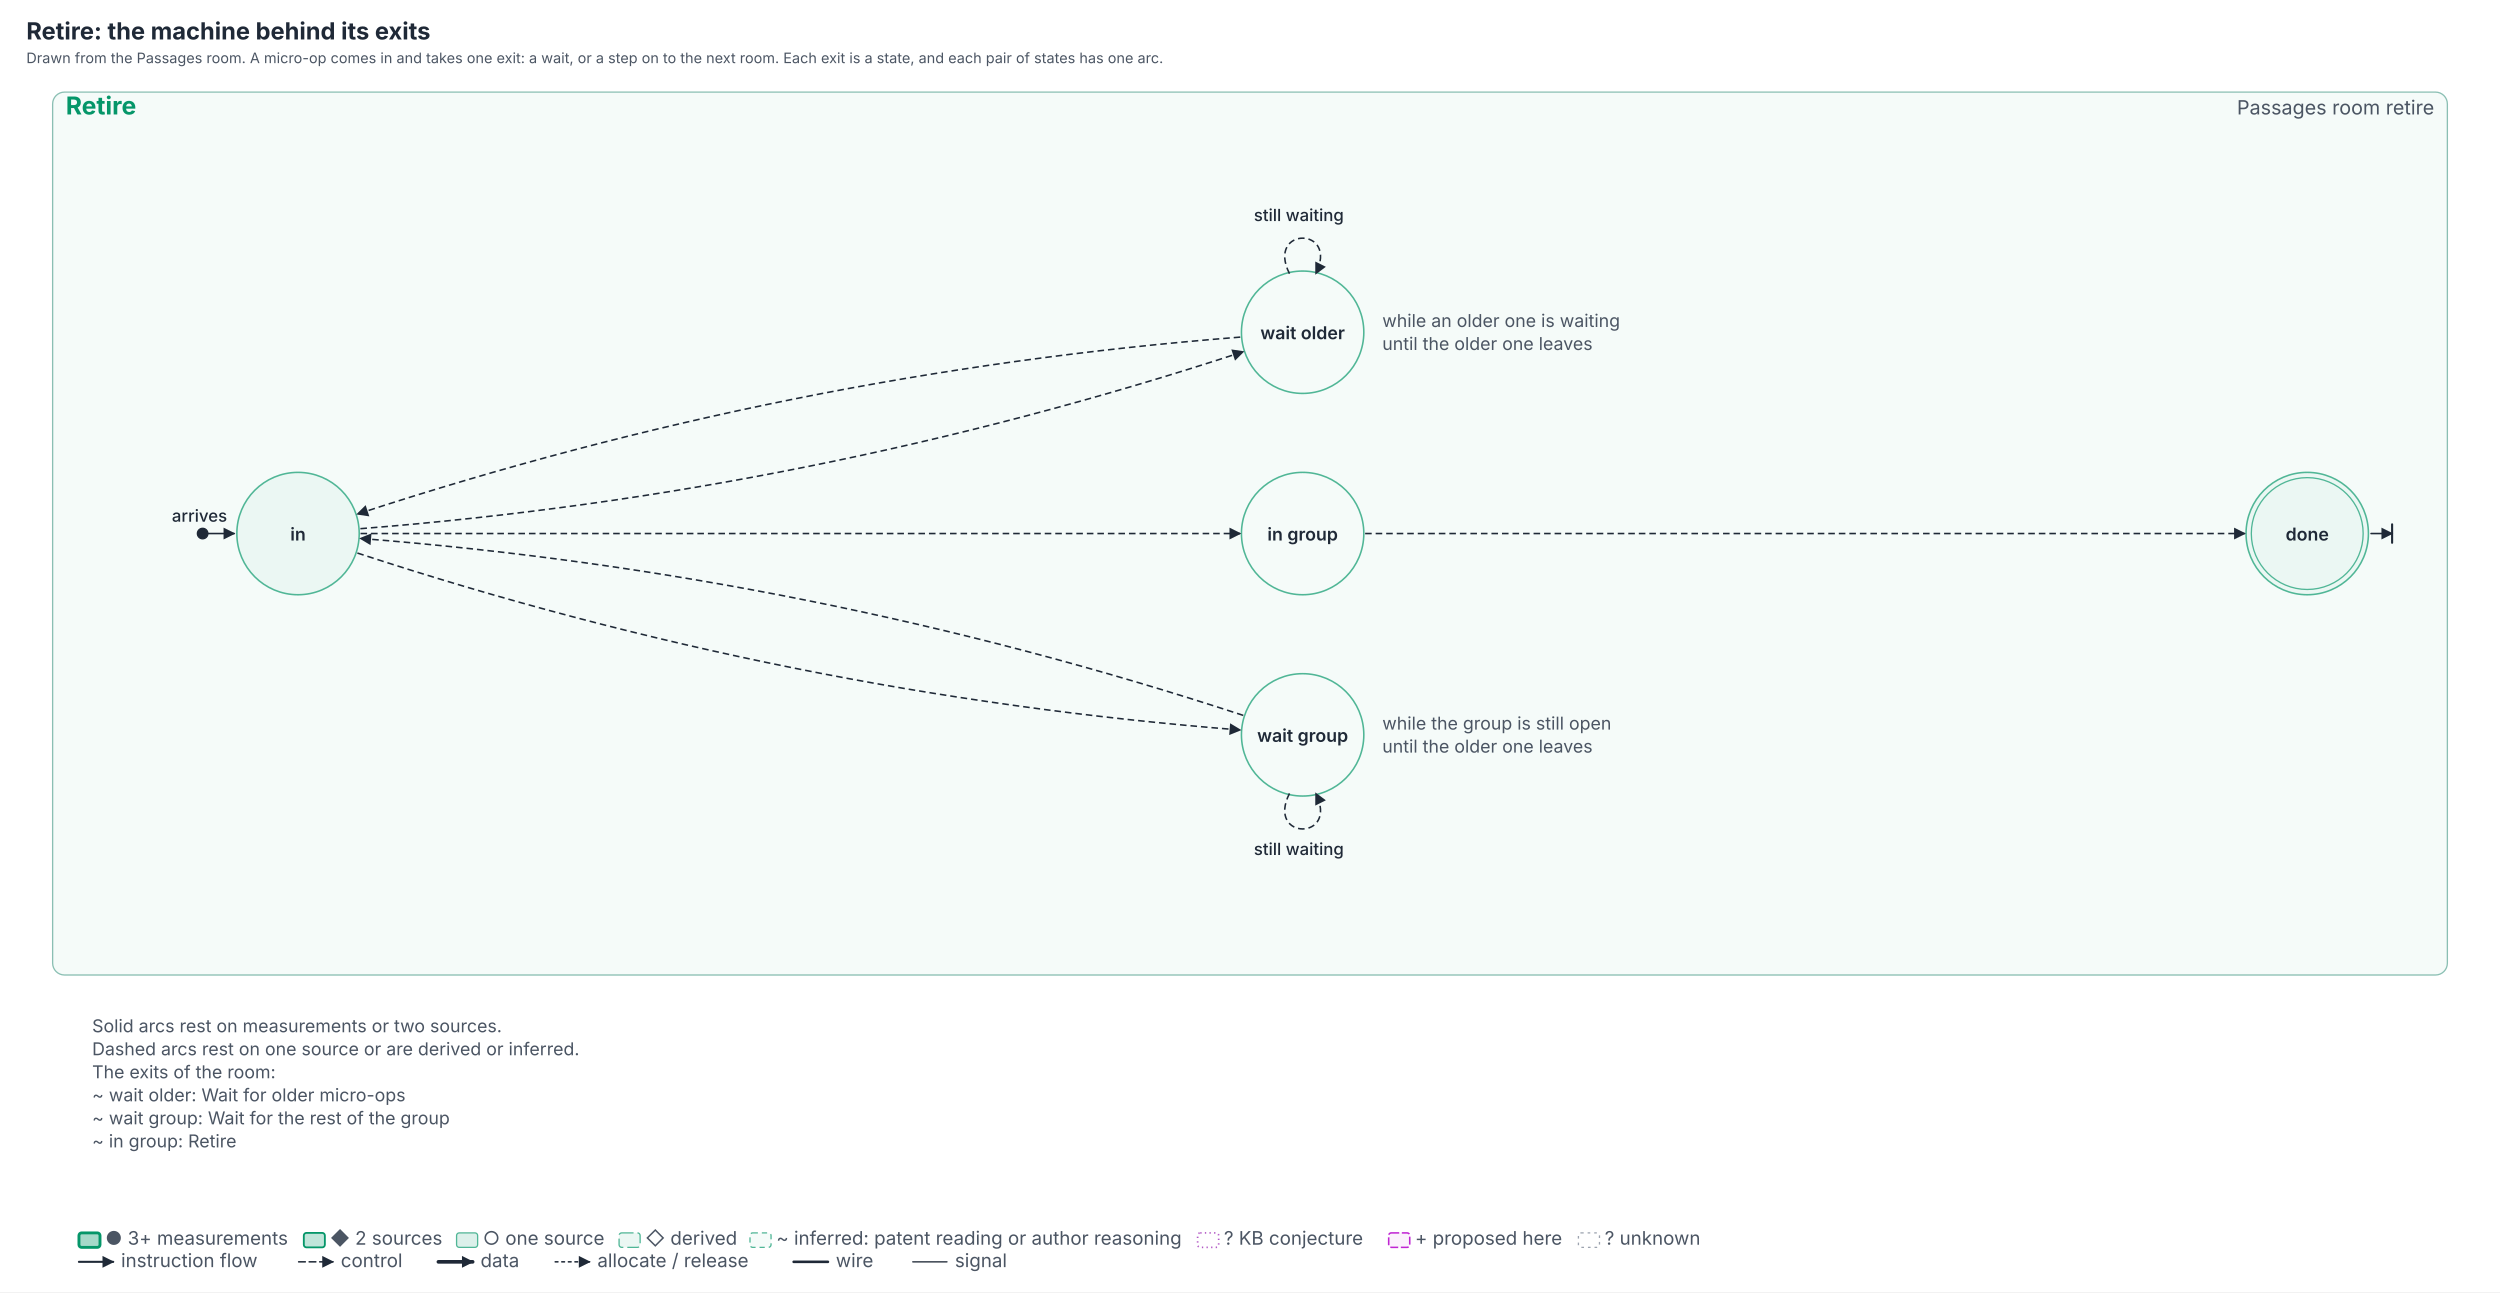
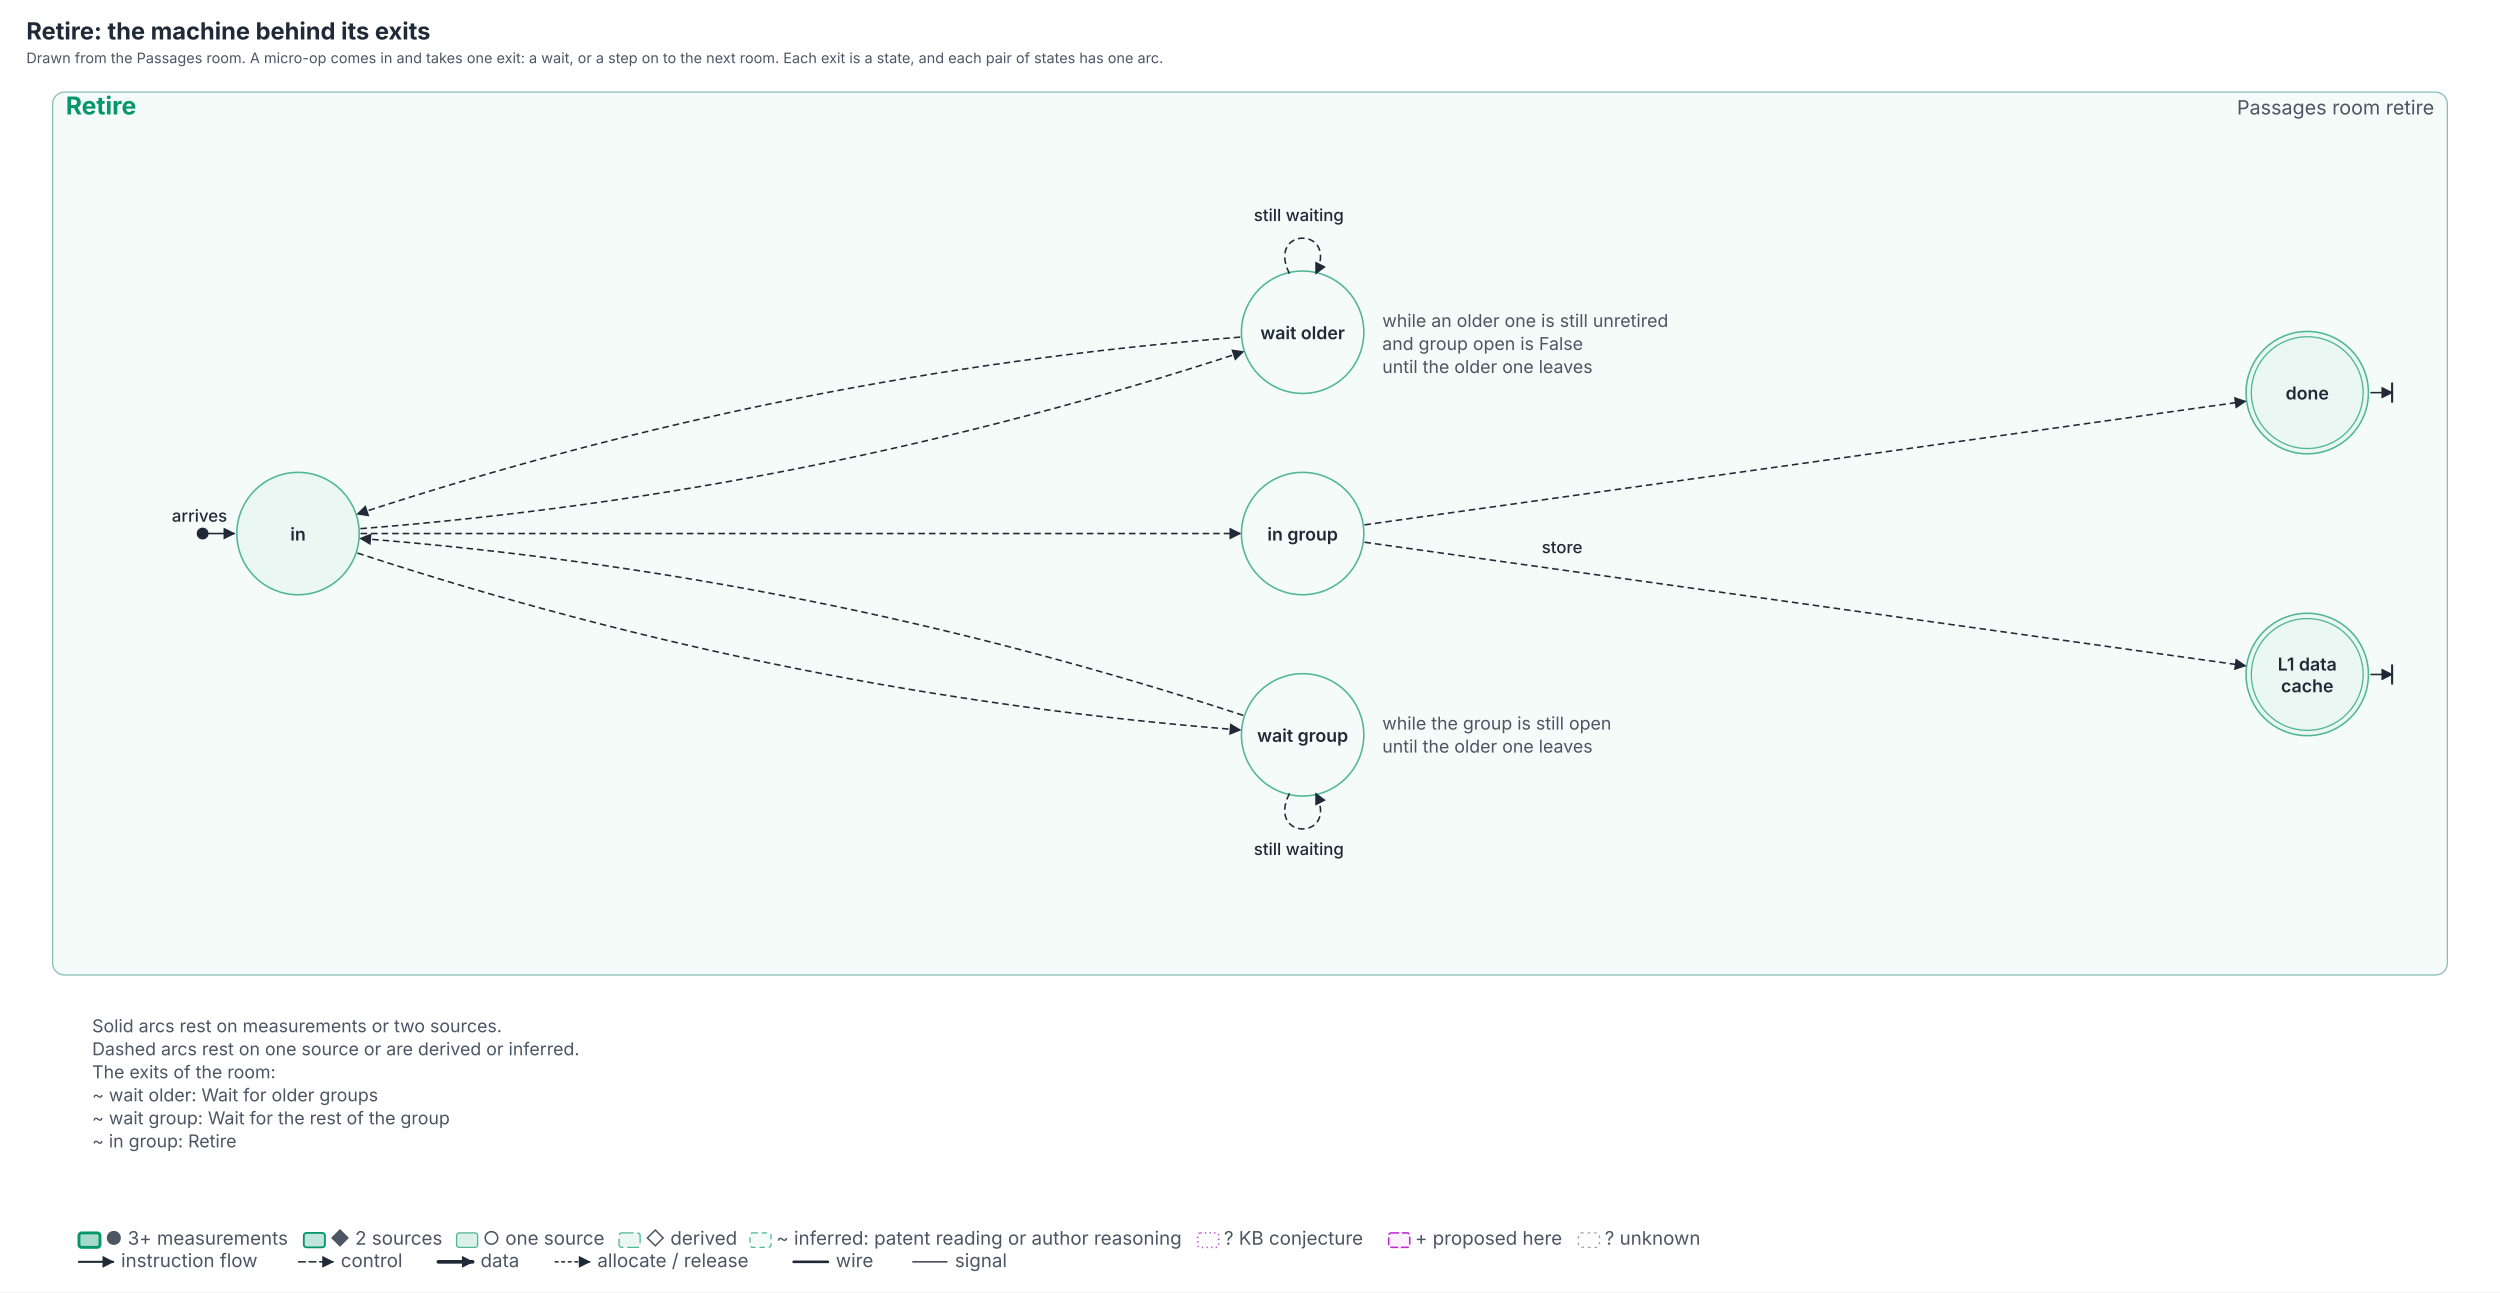
<svg xmlns="http://www.w3.org/2000/svg" viewBox="0 0 1900 982.0" width="1900" height="982.0" role="img" aria-label="Retire: the machine behind its exits" font-family="Inter, 'Helvetica Neue', Arial, sans-serif" data-kinds="fsm">
  <defs>
    <marker id="arrow" viewBox="0 0 10 10" refX="9" refY="5" markerWidth="9" markerHeight="9" markerUnits="userSpaceOnUse" orient="auto-start-reverse">
      <path d="M0,0 L10,5 L0,10 z" fill="#1f2937" />
    </marker>
    <marker id="arrowrev" viewBox="0 0 10 10" refX="1" refY="5" markerWidth="9" markerHeight="9" markerUnits="userSpaceOnUse" orient="auto-start-reverse">
      <path d="M10,0 L0,5 L10,10 z" fill="#1f2937" />
    </marker>
  </defs>
  <rect x="0" y="0" width="1900" height="982.0" fill="#ffffff" />
  <text x="20" y="30" font-family="Inter, 'Helvetica Neue', Arial, sans-serif" font-size="18" font-weight="700" fill="#1f2937">Retire: the machine behind its exits</text>
  <text x="20" y="48" font-family="Inter, 'Helvetica Neue', Arial, sans-serif" font-size="11" fill="#4b5563">Drawn from the Passages room. A micro-op comes in and takes one exit: a wait, or a step on to the next room. Each exit is a state, and each pair of states has one arc.</text>
  <rect x="40.0" y="70.0" width="1820.0" height="671.0" rx="9" fill="#f5fbf9" stroke="#8abfb3" stroke-width="1" />
  <text x="50.0" y="87.0" font-family="Inter, 'Helvetica Neue', Arial, sans-serif" font-size="18.75" font-weight="700" fill="#059669" text-anchor="start">Retire</text>
  <text x="1850.0" y="87.0" font-family="Inter, 'Helvetica Neue', Arial, sans-serif" font-size="15" font-weight="400" fill="#4b5563" text-anchor="end">Passages room retire</text>
  <circle cx="226.5" cy="405.5" r="46.5" fill="#ebf7f3" stroke="#50b696" stroke-width="1.2" />
  <circle cx="990.0" cy="252.5" r="46.5" fill="#f5fbf9" stroke="#50b696" stroke-width="1.2" />
  <circle cx="990.0" cy="405.5" r="46.5" fill="#f5fbf9" stroke="#50b696" stroke-width="1.2" />
  <circle cx="990.0" cy="558.5" r="46.5" fill="#f5fbf9" stroke="#50b696" stroke-width="1.2" />
-   <circle cx="1753.5" cy="405.5" r="46.5" fill="#ebf7f3" stroke="#50b696" stroke-width="1.2" />
-   <circle cx="1753.5" cy="405.5" r="42.5" fill="none" stroke="#50b696" stroke-width="1" />
+   <circle cx="1753.5" cy="298.4" r="46.5" fill="#ebf7f3" stroke="#50b696" stroke-width="1.2" />
+   <circle cx="1753.5" cy="298.4" r="42.5" fill="none" stroke="#50b696" stroke-width="1" />
+   <circle cx="1753.5" cy="512.6" r="46.5" fill="#ebf7f3" stroke="#50b696" stroke-width="1.2" />
+   <circle cx="1753.5" cy="512.6" r="42.5" fill="none" stroke="#50b696" stroke-width="1" />
  <circle cx="154.0" cy="405.5" r="4" fill="#1f2937" stroke="#1f2937" stroke-width="1" />
-   <polyline points="1802.0,405.5 1818.0,405.5" fill="none" stroke="#1f2937" stroke-width="1.2" marker-end="url(#arrow)" stroke-linejoin="round" stroke-linecap="round" />
-   <polyline points="1818.0,398.5 1818.0,412.5" fill="none" stroke="#1f2937" stroke-width="1.6" stroke-linejoin="round" stroke-linecap="round" />
+   <polyline points="1802.0,298.4 1818.0,298.4" fill="none" stroke="#1f2937" stroke-width="1.2" marker-end="url(#arrow)" stroke-linejoin="round" stroke-linecap="round" />
+   <polyline points="1818.0,291.4 1818.0,305.4" fill="none" stroke="#1f2937" stroke-width="1.6" stroke-linejoin="round" stroke-linecap="round" />
+   <polyline points="1802.0,512.6 1818.0,512.6" fill="none" stroke="#1f2937" stroke-width="1.2" marker-end="url(#arrow)" stroke-linejoin="round" stroke-linecap="round" />
+   <polyline points="1818.0,505.6 1818.0,519.6" fill="none" stroke="#1f2937" stroke-width="1.6" stroke-linejoin="round" stroke-linecap="round" />
  <polyline points="158.0,405.5 178.0,405.5" fill="none" stroke="#1f2937" stroke-width="1.2" marker-end="url(#arrow)" stroke-linejoin="round" stroke-linecap="round" />
  <path d="M 273.9,401.8 Q 617.4,374.8 944.9,267.3" fill="none" stroke="#1f2937" stroke-width="1.2" stroke-dasharray="5 3" marker-end="url(#arrow)" />
  <path d="M 274.0,405.5 Q 608.2,405.5 942.5,405.5" fill="none" stroke="#1f2937" stroke-width="1.2" stroke-dasharray="5 3" marker-end="url(#arrow)" />
  <path d="M 271.6,420.3 Q 599.1,527.8 942.6,554.8" fill="none" stroke="#1f2937" stroke-width="1.2" stroke-dasharray="5 3" marker-end="url(#arrow)" />
-   <path d="M 1037.5,405.5 Q 1371.8,405.5 1706.0,405.5" fill="none" stroke="#1f2937" stroke-width="1.2" stroke-dasharray="5 3" marker-end="url(#arrow)" />
+   <path d="M 1037.0,398.9 Q 1371.8,351.9 1706.5,305.0" fill="none" stroke="#1f2937" stroke-width="1.2" stroke-dasharray="5 3" marker-end="url(#arrow)" />
+   <path d="M 1037.0,412.1 Q 1371.8,459.0 1706.5,506.0" fill="none" stroke="#1f2937" stroke-width="1.2" stroke-dasharray="5 3" marker-end="url(#arrow)" />
  <path d="M 980.0,208.0 C 962.0,172.0 1018.0,172.0 1000.0,208.0" fill="none" stroke="#1f2937" stroke-width="1.2" stroke-dasharray="5 3" marker-end="url(#arrow)" />
  <path d="M 942.6,256.2 Q 599.1,283.2 271.6,390.7" fill="none" stroke="#1f2937" stroke-width="1.2" stroke-dasharray="5 3" marker-end="url(#arrow)" />
  <path d="M 980.0,603.0 C 962.0,639.0 1018.0,639.0 1000.0,603.0" fill="none" stroke="#1f2937" stroke-width="1.2" stroke-dasharray="5 3" marker-end="url(#arrow)" />
  <path d="M 944.9,543.7 Q 617.4,436.2 273.9,409.2" fill="none" stroke="#1f2937" stroke-width="1.2" stroke-dasharray="5 3" marker-end="url(#arrow)" />
  <text x="226.5" y="410.8" font-family="Inter, 'Helvetica Neue', Arial, sans-serif" font-size="13.5" font-weight="600" fill="#1f2937" text-anchor="middle">in</text>
  <text x="990.0" y="257.8" font-family="Inter, 'Helvetica Neue', Arial, sans-serif" font-size="13.5" font-weight="600" fill="#1f2937" text-anchor="middle">wait older</text>
  <text x="990.0" y="410.8" font-family="Inter, 'Helvetica Neue', Arial, sans-serif" font-size="13.5" font-weight="600" fill="#1f2937" text-anchor="middle">in group</text>
  <text x="990.0" y="563.8" font-family="Inter, 'Helvetica Neue', Arial, sans-serif" font-size="13.5" font-weight="600" fill="#1f2937" text-anchor="middle">wait group</text>
-   <text x="1753.5" y="410.8" font-family="Inter, 'Helvetica Neue', Arial, sans-serif" font-size="13.5" font-weight="600" fill="#1f2937" text-anchor="middle">done</text>
+   <text x="1753.5" y="303.6" font-family="Inter, 'Helvetica Neue', Arial, sans-serif" font-size="13.5" font-weight="600" fill="#1f2937" text-anchor="middle">done</text>
+   <text x="1753.5" y="509.6" font-family="Inter, 'Helvetica Neue', Arial, sans-serif" font-size="13.5" font-weight="600" fill="#1f2937" text-anchor="middle">L1 data</text>
+   <text x="1753.5" y="526.1" font-family="Inter, 'Helvetica Neue', Arial, sans-serif" font-size="13.5" font-weight="600" fill="#1f2937" text-anchor="middle">cache</text>
  <text x="130.6" y="396.5" font-family="Inter, 'Helvetica Neue', Arial, sans-serif" font-size="12.75" font-weight="500" fill="#1f2937" text-anchor="start" data-owner="tr.arrive">arrives</text>
+   <text x="1171.7" y="420.4" font-family="Inter, 'Helvetica Neue', Arial, sans-serif" font-size="12.75" font-weight="500" fill="#1f2937" text-anchor="start" data-owner="tr.in_group.to_l1d">store</text>
  <text x="952.9" y="168.0" font-family="Inter, 'Helvetica Neue', Arial, sans-serif" font-size="12.75" font-weight="500" fill="#1f2937" text-anchor="start" data-owner="tr.wait_older.stay">still waiting</text>
  <text x="952.9" y="649.8" font-family="Inter, 'Helvetica Neue', Arial, sans-serif" font-size="12.75" font-weight="500" fill="#1f2937" text-anchor="start" data-owner="tr.wait_group.stay">still waiting</text>
-   <text x="1050.5" y="248.5" font-family="Inter, 'Helvetica Neue', Arial, sans-serif" font-size="13.5" font-weight="400" fill="#4b5563" text-anchor="start" data-owner="wait_older-note">while an older one is waiting</text>
-   <text x="1050.5" y="266.0" font-family="Inter, 'Helvetica Neue', Arial, sans-serif" font-size="13.5" font-weight="400" fill="#4b5563" text-anchor="start" data-owner="wait_older-note">until the older one leaves</text>
+   <text x="1050.5" y="248.5" font-family="Inter, 'Helvetica Neue', Arial, sans-serif" font-size="13.5" font-weight="400" fill="#4b5563" text-anchor="start" data-owner="wait_older-note">while an older one is still unretired</text>
+   <text x="1050.5" y="266.0" font-family="Inter, 'Helvetica Neue', Arial, sans-serif" font-size="13.5" font-weight="400" fill="#4b5563" text-anchor="start" data-owner="wait_older-note">and group open is False</text>
+   <text x="1050.5" y="283.5" font-family="Inter, 'Helvetica Neue', Arial, sans-serif" font-size="13.5" font-weight="400" fill="#4b5563" text-anchor="start" data-owner="wait_older-note">until the older one leaves</text>
  <text x="1050.5" y="554.5" font-family="Inter, 'Helvetica Neue', Arial, sans-serif" font-size="13.5" font-weight="400" fill="#4b5563" text-anchor="start" data-owner="wait_group-note">while the group is still open</text>
  <text x="1050.5" y="572.0" font-family="Inter, 'Helvetica Neue', Arial, sans-serif" font-size="13.5" font-weight="400" fill="#4b5563" text-anchor="start" data-owner="wait_group-note">until the older one leaves</text>
  <text x="70.0" y="784.5" font-family="Inter, 'Helvetica Neue', Arial, sans-serif" font-size="13.5" font-weight="400" fill="#4b5563" text-anchor="start" data-owner="m-exits">Solid arcs rest on measurements or two sources.</text>
  <text x="70.0" y="802.0" font-family="Inter, 'Helvetica Neue', Arial, sans-serif" font-size="13.5" font-weight="400" fill="#4b5563" text-anchor="start" data-owner="m-exits">Dashed arcs rest on one source or are derived or inferred.</text>
  <text x="70.0" y="819.5" font-family="Inter, 'Helvetica Neue', Arial, sans-serif" font-size="13.5" font-weight="400" fill="#4b5563" text-anchor="start" data-owner="m-exits">The exits of the room:</text>
-   <text x="70.0" y="837.0" font-family="Inter, 'Helvetica Neue', Arial, sans-serif" font-size="13.5" font-weight="400" fill="#4b5563" text-anchor="start" data-owner="m-exits">~ wait older: Wait for older micro-ops</text>
+   <text x="70.0" y="837.0" font-family="Inter, 'Helvetica Neue', Arial, sans-serif" font-size="13.5" font-weight="400" fill="#4b5563" text-anchor="start" data-owner="m-exits">~ wait older: Wait for older groups</text>
  <text x="70.0" y="854.5" font-family="Inter, 'Helvetica Neue', Arial, sans-serif" font-size="13.5" font-weight="400" fill="#4b5563" text-anchor="start" data-owner="m-exits">~ wait group: Wait for the rest of the group</text>
  <text x="70.0" y="872.0" font-family="Inter, 'Helvetica Neue', Arial, sans-serif" font-size="13.5" font-weight="400" fill="#4b5563" text-anchor="start" data-owner="m-exits">~ in group: Retire</text>
  <rect x="60.0" y="937.0" width="16.0" height="11.0" rx="2" fill="#a5d9c9" stroke="#059669" stroke-width="2.2" />
  <text x="80.0" y="946.0" font-family="Inter, 'Helvetica Neue', Arial, sans-serif" font-size="14.25" font-weight="400" fill="#4b5563" text-anchor="start">● 3+ measurements</text>
  <rect x="230.9" y="937.0" width="16.0" height="11.0" rx="2" fill="#c0e5da" stroke="#059669" stroke-width="1.4" />
  <text x="250.9" y="946.0" font-family="Inter, 'Helvetica Neue', Arial, sans-serif" font-size="14.25" font-weight="400" fill="#4b5563" text-anchor="start">◆ 2 sources</text>
  <rect x="347.0" y="937.0" width="16.0" height="11.0" rx="2" fill="#dcf0ea" stroke="#50b696" stroke-width="1" />
  <text x="367.0" y="946.0" font-family="Inter, 'Helvetica Neue', Arial, sans-serif" font-size="14.25" font-weight="400" fill="#4b5563" text-anchor="start">○ one source</text>
  <rect x="470.5" y="937.0" width="16.0" height="11.0" rx="2" fill="#ebf7f3" stroke="#50b696" stroke-width="1" stroke-dasharray="9 3" />
  <text x="490.5" y="946.0" font-family="Inter, 'Helvetica Neue', Arial, sans-serif" font-size="14.25" font-weight="400" fill="#4b5563" text-anchor="start">◇ derived</text>
  <rect x="570.0" y="937.0" width="16.0" height="11.0" rx="2" fill="#f5fbf9" stroke="#50b696" stroke-width="1" stroke-dasharray="4 3" />
  <text x="590.0" y="946.0" font-family="Inter, 'Helvetica Neue', Arial, sans-serif" font-size="14.25" font-weight="400" fill="#4b5563" text-anchor="start">~ inferred: patent reading or author reasoning</text>
  <rect x="910.2" y="937.0" width="16.0" height="11.0" rx="2" fill="none" stroke="#b258c5" stroke-width="1.3" stroke-dasharray="1 2.5" />
  <text x="930.2" y="946.0" font-family="Inter, 'Helvetica Neue', Arial, sans-serif" font-size="14.25" font-weight="400" fill="#4b5563" text-anchor="start">? KB conjecture</text>
  <rect x="1055.4" y="937.0" width="16.0" height="11.0" rx="2" fill="#fbf2fc" stroke="#c026d3" stroke-width="1.2" stroke-dasharray="6 2" />
  <text x="1075.4" y="946.0" font-family="Inter, 'Helvetica Neue', Arial, sans-serif" font-size="14.25" font-weight="400" fill="#4b5563" text-anchor="start">+ proposed here</text>
  <rect x="1199.6" y="937.0" width="16.0" height="11.0" rx="2" fill="none" stroke="#9ca3af" stroke-width="1" stroke-dasharray="2 3" />
  <text x="1219.6" y="946.0" font-family="Inter, 'Helvetica Neue', Arial, sans-serif" font-size="14.25" font-weight="400" fill="#4b5563" text-anchor="start">? unknown</text>
  <polyline points="60.0,959.0 86.0,959.0" fill="none" stroke="#1f2937" stroke-width="1.6" marker-end="url(#arrow)" stroke-linejoin="round" stroke-linecap="round" />
  <text x="92.0" y="963.0" font-family="Inter, 'Helvetica Neue', Arial, sans-serif" font-size="14.25" font-weight="400" fill="#4b5563" text-anchor="start">instruction flow</text>
  <polyline points="227.0,959.0 253.0,959.0" fill="none" stroke="#1f2937" stroke-width="1.2" stroke-dasharray="5 3" marker-end="url(#arrow)" stroke-linejoin="round" stroke-linecap="round" />
  <text x="259.0" y="963.0" font-family="Inter, 'Helvetica Neue', Arial, sans-serif" font-size="14.25" font-weight="400" fill="#4b5563" text-anchor="start">control</text>
  <polyline points="333.2,959.0 359.2,959.0" fill="none" stroke="#1f2937" stroke-width="2.8" marker-end="url(#arrow)" stroke-linejoin="round" stroke-linecap="round" />
  <text x="365.2" y="963.0" font-family="Inter, 'Helvetica Neue', Arial, sans-serif" font-size="14.25" font-weight="400" fill="#4b5563" text-anchor="start">data</text>
  <polyline points="422.0,959.0 448.0,959.0" fill="none" stroke="#1f2937" stroke-width="1.2" stroke-dasharray="2 3" marker-end="url(#arrow)" stroke-linejoin="round" stroke-linecap="round" />
  <text x="454.0" y="963.0" font-family="Inter, 'Helvetica Neue', Arial, sans-serif" font-size="14.25" font-weight="400" fill="#4b5563" text-anchor="start">allocate / release</text>
  <polyline points="603.2,959.0 629.2,959.0" fill="none" stroke="#1f2937" stroke-width="2.0" stroke-linejoin="round" stroke-linecap="round" />
  <text x="635.2" y="963.0" font-family="Inter, 'Helvetica Neue', Arial, sans-serif" font-size="14.25" font-weight="400" fill="#4b5563" text-anchor="start">wire</text>
  <polyline points="693.7,959.0 719.7,959.0" fill="none" stroke="#1f2937" stroke-width="1.0" stroke-linejoin="round" stroke-linecap="round" />
  <text x="725.7" y="963.0" font-family="Inter, 'Helvetica Neue', Arial, sans-serif" font-size="14.25" font-weight="400" fill="#4b5563" text-anchor="start">signal</text>
  <g class="hot-layer">
    <rect class="hot" data-bid="st.in" x="180.0" y="359.0" width="93.0" height="93.0" fill="transparent" stroke="none" pointer-events="all" />
    <rect class="hot" data-bid="st.wait_older" x="943.5" y="206.0" width="93.0" height="93.0" fill="transparent" stroke="none" pointer-events="all" />
    <rect class="hot" data-bid="st.in_group" x="943.5" y="359.0" width="93.0" height="93.0" fill="transparent" stroke="none" pointer-events="all" />
    <rect class="hot" data-bid="st.wait_group" x="943.5" y="512.0" width="93.0" height="93.0" fill="transparent" stroke="none" pointer-events="all" />
-     <rect class="hot" data-bid="st.done" x="1707.0" y="359.0" width="93.0" height="93.0" fill="transparent" stroke="none" pointer-events="all" />
+     <rect class="hot" data-bid="st.done" x="1707.0" y="251.9" width="93.0" height="93.0" fill="transparent" stroke="none" pointer-events="all" />
+     <rect class="hot" data-bid="st.to_l1d" x="1707.0" y="466.1" width="93.0" height="93.0" fill="transparent" stroke="none" pointer-events="all" />
    <rect class="hot hot-slot" data-bid="tr.arrive" x="149.0" y="385.5" width="30.0" height="28.0" fill="transparent" stroke="none" pointer-events="all" />
    <rect class="hot hot-slot" data-bid="tr.wait_older" x="269.9" y="263.3" width="679.0" height="142.5" fill="transparent" stroke="none" pointer-events="all" />
    <rect class="hot hot-slot" data-bid="tr.in_group" x="270.0" y="401.5" width="676.5" height="8.0" fill="transparent" stroke="none" pointer-events="all" />
    <rect class="hot hot-slot" data-bid="tr.wait_group" x="267.6" y="416.3" width="679.0" height="142.5" fill="transparent" stroke="none" pointer-events="all" />
-     <rect class="hot hot-slot" data-bid="tr.in_group.done" x="1033.5" y="401.5" width="676.5" height="8.0" fill="transparent" stroke="none" pointer-events="all" />
+     <rect class="hot hot-slot" data-bid="tr.in_group.done" x="1033.0" y="301.0" width="677.4" height="101.9" fill="transparent" stroke="none" pointer-events="all" />
+     <rect class="hot hot-slot" data-bid="tr.in_group.to_l1d" x="1033.0" y="408.1" width="677.4" height="101.9" fill="transparent" stroke="none" pointer-events="all" />
    <rect class="hot hot-slot" data-bid="tr.wait_older.stay" x="972.4" y="177.0" width="35.1" height="35.0" fill="transparent" stroke="none" pointer-events="all" />
    <rect class="hot hot-slot" data-bid="tr.wait_older.until" x="267.6" y="252.2" width="679.0" height="142.5" fill="transparent" stroke="none" pointer-events="all" />
    <rect class="hot hot-slot" data-bid="tr.wait_group.stay" x="972.4" y="599.0" width="35.1" height="35.0" fill="transparent" stroke="none" pointer-events="all" />
    <rect class="hot hot-slot" data-bid="tr.wait_group.until" x="269.9" y="405.2" width="679.0" height="142.5" fill="transparent" stroke="none" pointer-events="all" />
    <rect class="hot hot-slot" data-bid="machine" x="70.0" y="196.0" width="1760.0" height="419.0" fill="transparent" stroke="none" pointer-events="all" />
    <rect class="hot hot-frame" data-bid="fm" x="40" y="70" width="1820" height="671" fill="transparent" stroke="none" pointer-events="none" />
  </g>
</svg>
